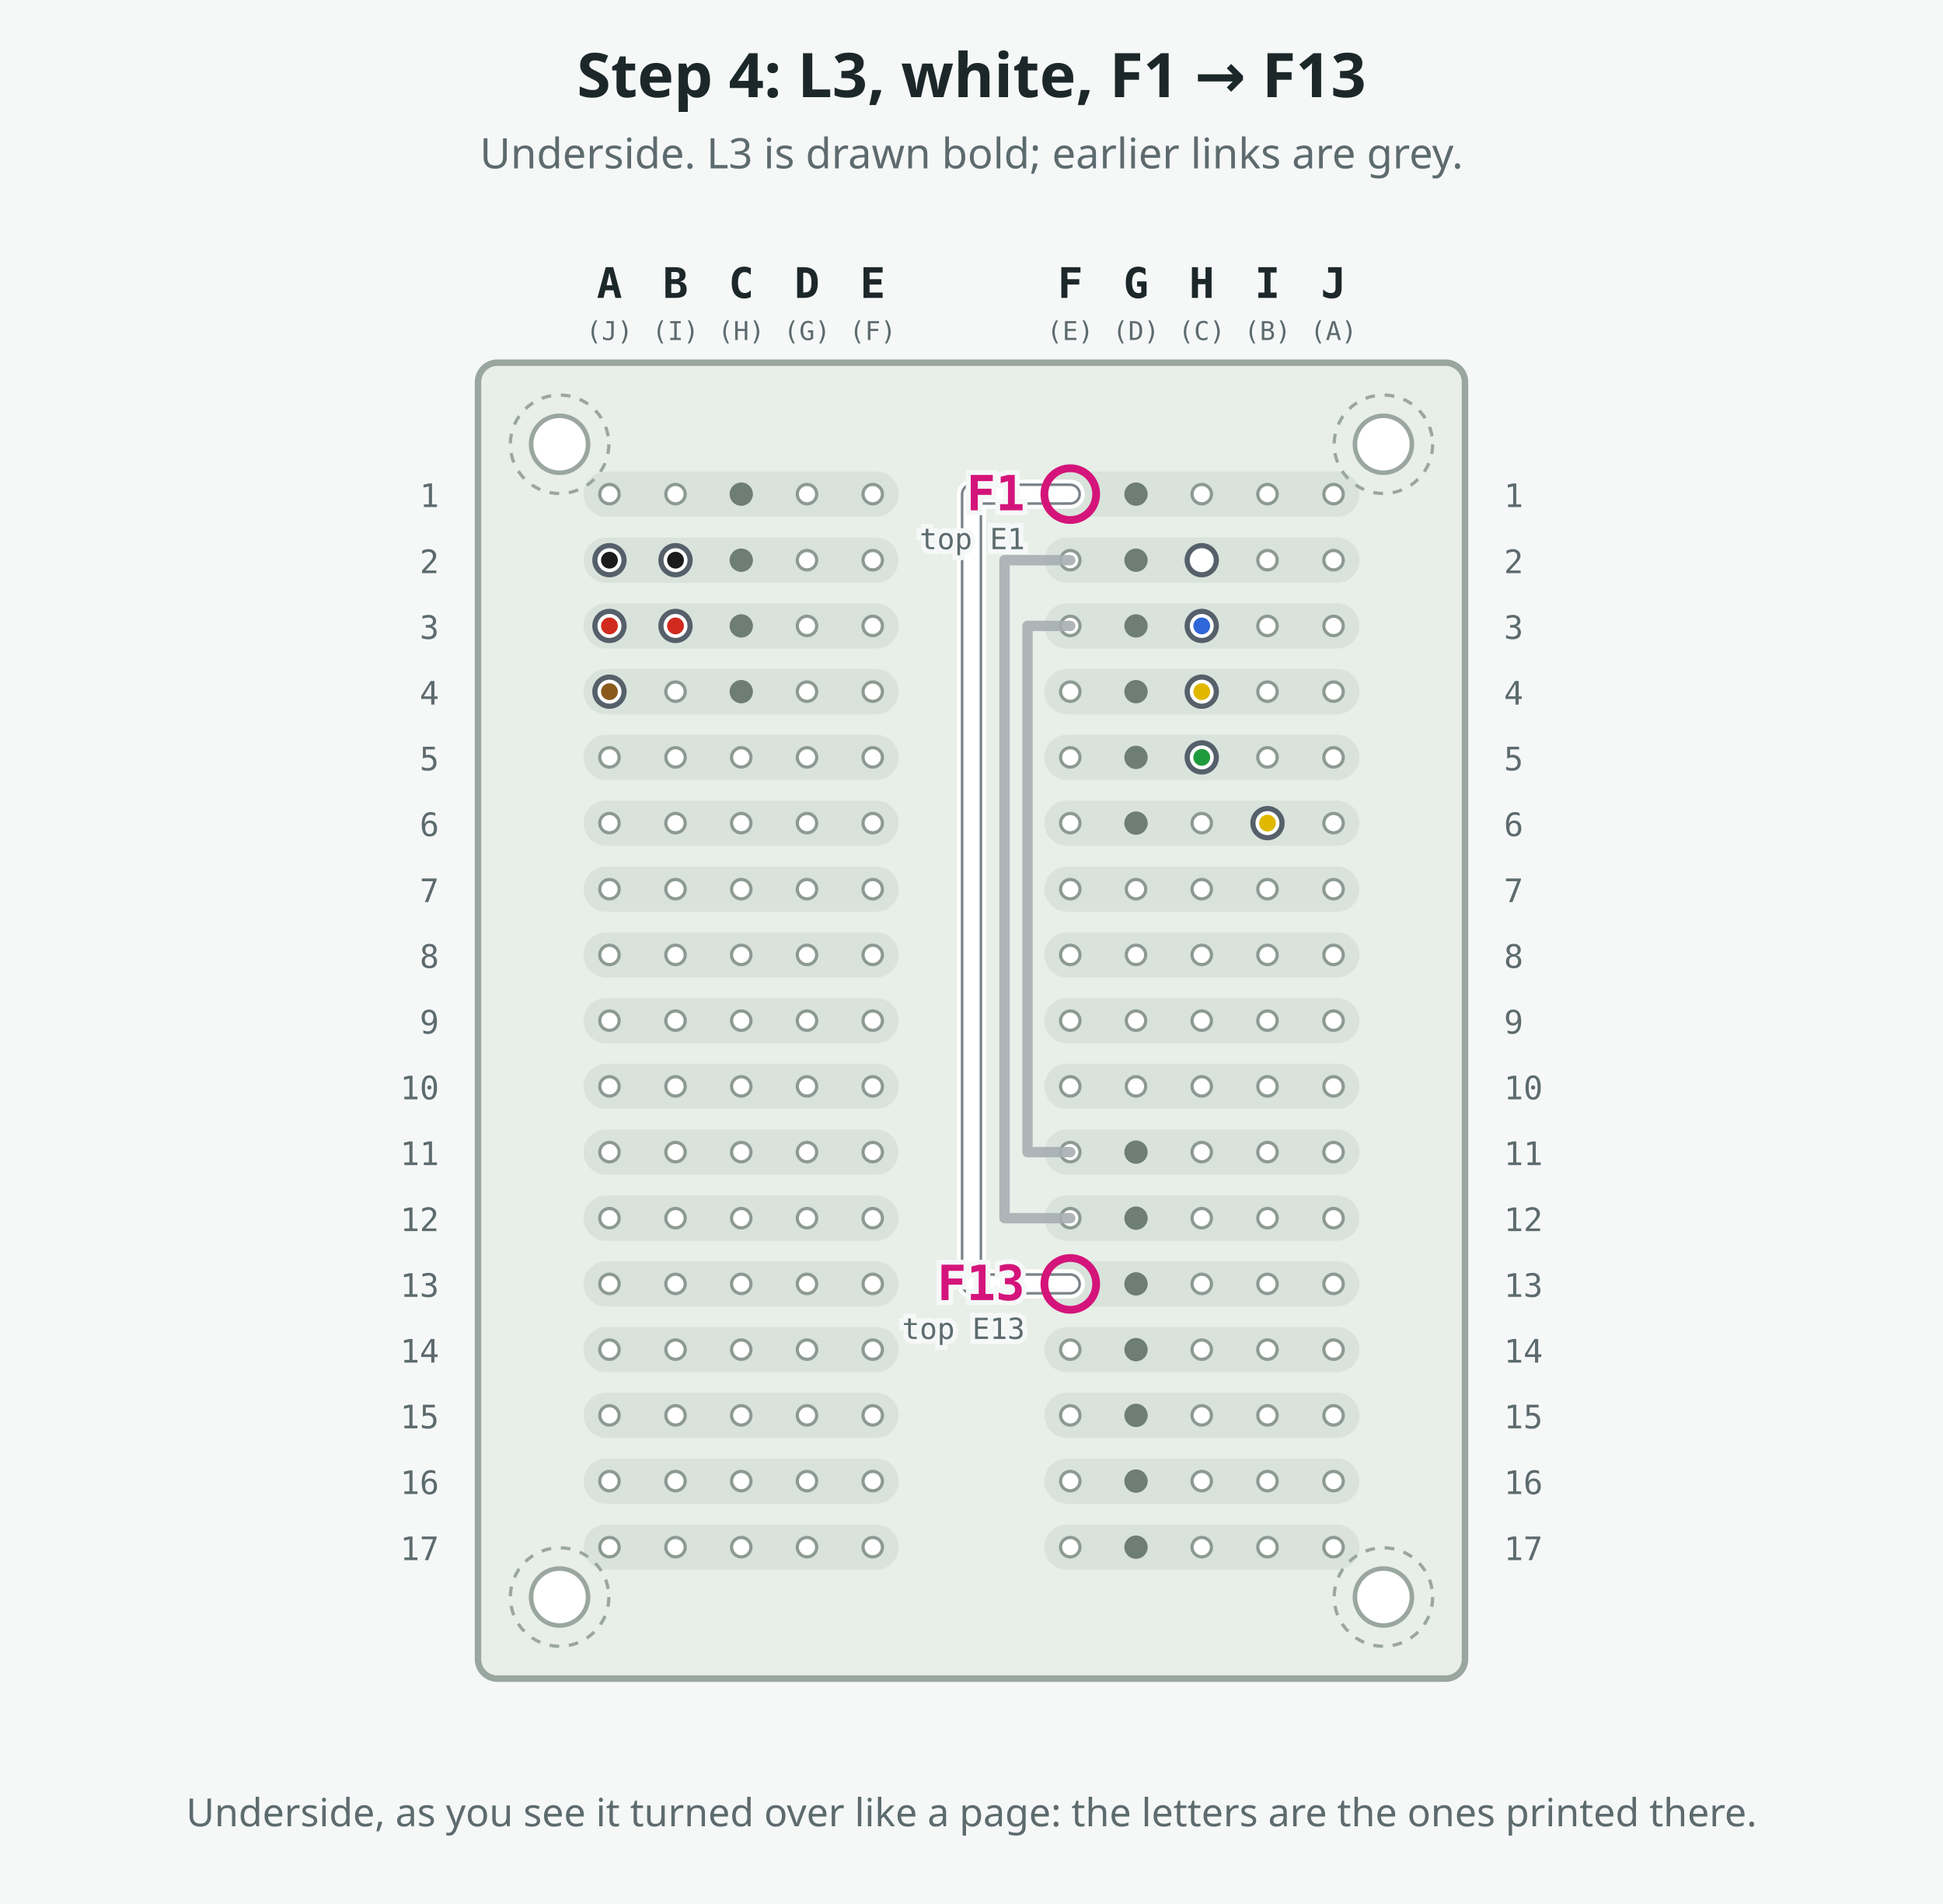
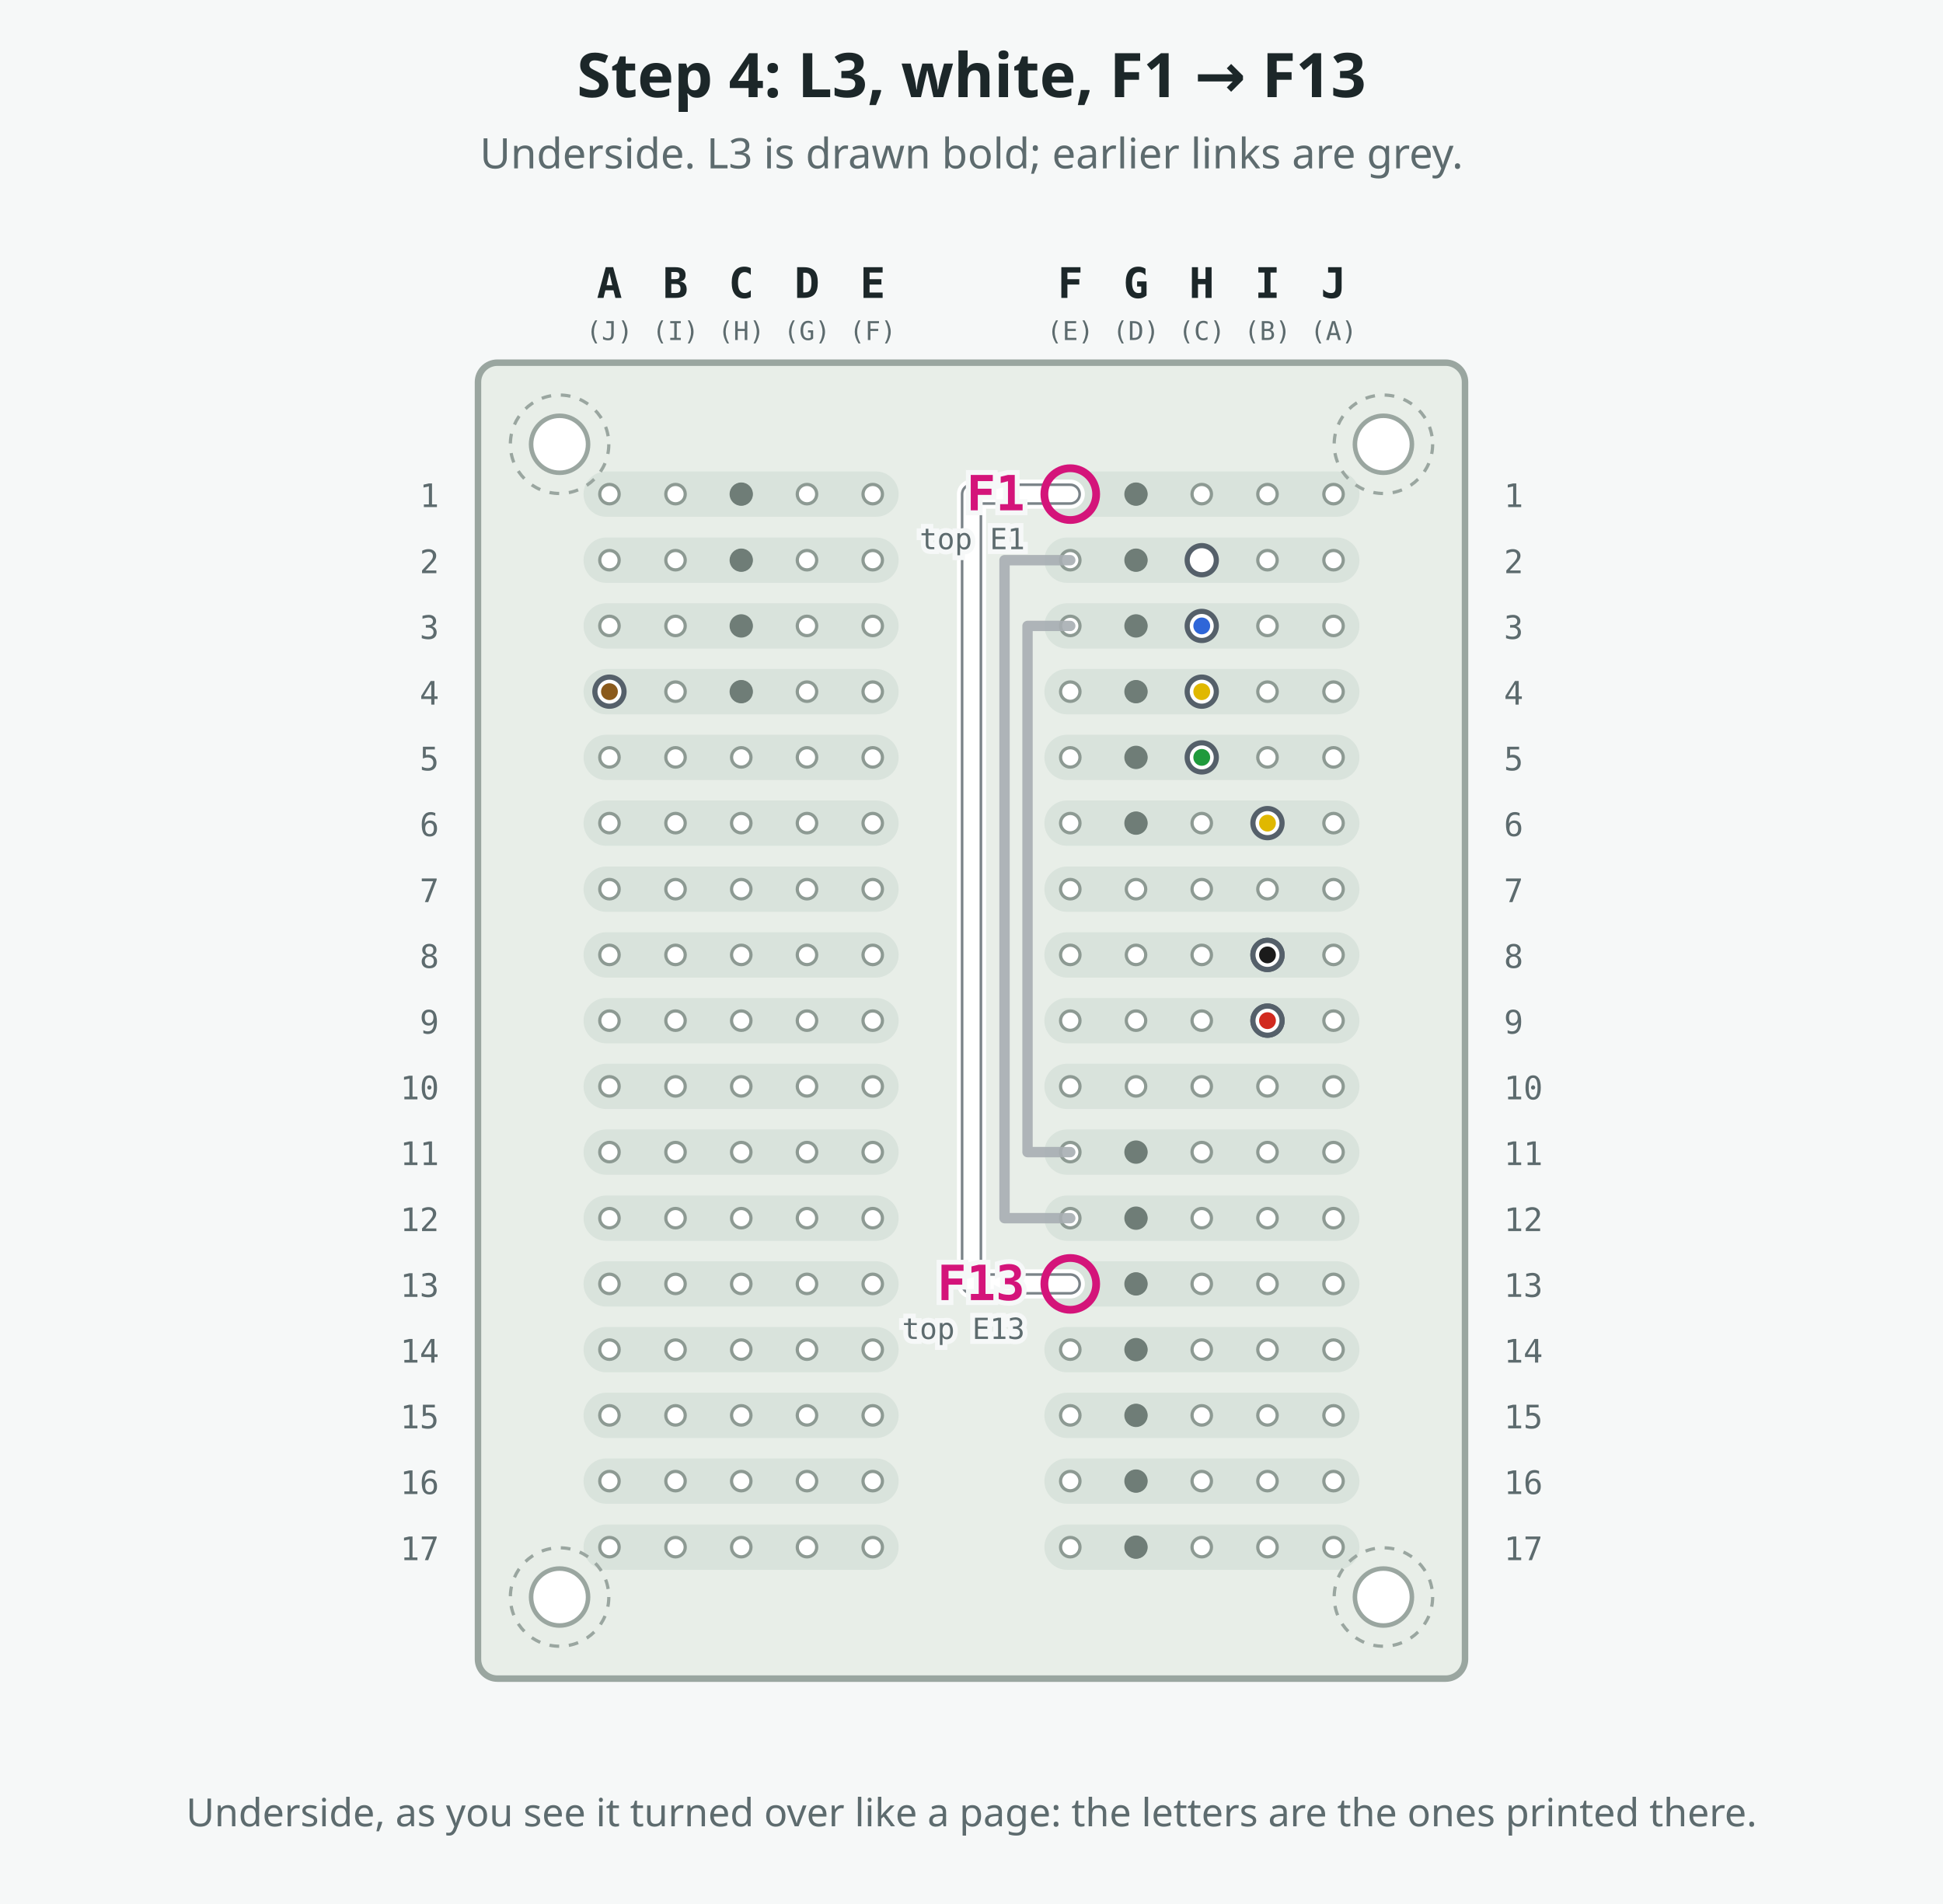
<svg xmlns="http://www.w3.org/2000/svg" viewBox="0 0 600 588" role="img" aria-label="Step 4: L3, white, F1 → F13. Underside. L3 is drawn bold; earlier links are grey.">
  <rect width="600" height="588" fill="#f6f8f8" />
  <text x="300.0" y="30" text-anchor="middle" font-size="19" font-weight="700" fill="#1c2729" font-family="IBM Plex Sans,ui-sans-serif,system-ui,sans-serif">Step 4: L3, white, F1 → F13</text>
  <text x="300.0" y="52" text-anchor="middle" font-size="13" fill="#5d6b6e" font-family="IBM Plex Sans,ui-sans-serif,system-ui,sans-serif">Underside. L3 is drawn bold; earlier links are grey.</text>
  <rect x="147.6" y="112.0" width="304.8" height="406.4" rx="6" fill="#e8eee8" stroke="#9aa6a0" stroke-width="2" />
  <rect x="322.5" y="145.6" width="97.3" height="14" rx="7" fill="#d9e3dc" />
  <rect x="180.2" y="145.6" width="97.3" height="14" rx="7" fill="#d9e3dc" />
  <rect x="322.5" y="166.0" width="97.3" height="14" rx="7" fill="#d9e3dc" />
  <rect x="180.2" y="166.0" width="97.3" height="14" rx="7" fill="#d9e3dc" />
  <rect x="322.5" y="186.3" width="97.3" height="14" rx="7" fill="#d9e3dc" />
  <rect x="180.2" y="186.3" width="97.3" height="14" rx="7" fill="#d9e3dc" />
  <rect x="322.5" y="206.6" width="97.3" height="14" rx="7" fill="#d9e3dc" />
  <rect x="180.2" y="206.6" width="97.3" height="14" rx="7" fill="#d9e3dc" />
  <rect x="322.5" y="226.9" width="97.3" height="14" rx="7" fill="#d9e3dc" />
  <rect x="180.2" y="226.9" width="97.3" height="14" rx="7" fill="#d9e3dc" />
  <rect x="322.5" y="247.2" width="97.3" height="14" rx="7" fill="#d9e3dc" />
  <rect x="180.2" y="247.2" width="97.3" height="14" rx="7" fill="#d9e3dc" />
  <rect x="322.5" y="267.6" width="97.3" height="14" rx="7" fill="#d9e3dc" />
  <rect x="180.2" y="267.6" width="97.3" height="14" rx="7" fill="#d9e3dc" />
  <rect x="322.5" y="287.9" width="97.3" height="14" rx="7" fill="#d9e3dc" />
  <rect x="180.2" y="287.9" width="97.3" height="14" rx="7" fill="#d9e3dc" />
  <rect x="322.5" y="308.2" width="97.3" height="14" rx="7" fill="#d9e3dc" />
  <rect x="180.2" y="308.2" width="97.3" height="14" rx="7" fill="#d9e3dc" />
  <rect x="322.5" y="328.5" width="97.3" height="14" rx="7" fill="#d9e3dc" />
  <rect x="180.2" y="328.5" width="97.3" height="14" rx="7" fill="#d9e3dc" />
  <rect x="322.5" y="348.8" width="97.3" height="14" rx="7" fill="#d9e3dc" />
  <rect x="180.2" y="348.8" width="97.3" height="14" rx="7" fill="#d9e3dc" />
  <rect x="322.5" y="369.2" width="97.3" height="14" rx="7" fill="#d9e3dc" />
  <rect x="180.2" y="369.2" width="97.3" height="14" rx="7" fill="#d9e3dc" />
  <rect x="322.5" y="389.5" width="97.3" height="14" rx="7" fill="#d9e3dc" />
  <rect x="180.2" y="389.5" width="97.3" height="14" rx="7" fill="#d9e3dc" />
  <rect x="322.5" y="409.8" width="97.3" height="14" rx="7" fill="#d9e3dc" />
  <rect x="180.2" y="409.8" width="97.3" height="14" rx="7" fill="#d9e3dc" />
  <rect x="322.5" y="430.1" width="97.3" height="14" rx="7" fill="#d9e3dc" />
  <rect x="180.2" y="430.1" width="97.3" height="14" rx="7" fill="#d9e3dc" />
  <rect x="322.5" y="450.4" width="97.3" height="14" rx="7" fill="#d9e3dc" />
  <rect x="180.2" y="450.4" width="97.3" height="14" rx="7" fill="#d9e3dc" />
  <rect x="322.5" y="470.8" width="97.3" height="14" rx="7" fill="#d9e3dc" />
  <rect x="180.2" y="470.8" width="97.3" height="14" rx="7" fill="#d9e3dc" />
  <circle cx="411.8" cy="152.6" r="3" fill="#ffffff" stroke="#8d9a93" stroke-width="1" />
  <circle cx="391.4" cy="152.6" r="3" fill="#ffffff" stroke="#8d9a93" stroke-width="1" />
  <circle cx="371.1" cy="152.6" r="3" fill="#ffffff" stroke="#8d9a93" stroke-width="1" />
  <circle cx="350.8" cy="152.6" r="3" fill="#ffffff" stroke="#8d9a93" stroke-width="1" />
  <circle cx="330.5" cy="152.6" r="3" fill="#ffffff" stroke="#8d9a93" stroke-width="1" />
  <circle cx="269.5" cy="152.6" r="3" fill="#ffffff" stroke="#8d9a93" stroke-width="1" />
  <circle cx="249.2" cy="152.6" r="3" fill="#ffffff" stroke="#8d9a93" stroke-width="1" />
  <circle cx="228.9" cy="152.6" r="3" fill="#ffffff" stroke="#8d9a93" stroke-width="1" />
  <circle cx="208.6" cy="152.6" r="3" fill="#ffffff" stroke="#8d9a93" stroke-width="1" />
  <circle cx="188.2" cy="152.6" r="3" fill="#ffffff" stroke="#8d9a93" stroke-width="1" />
  <circle cx="411.8" cy="173.0" r="3" fill="#ffffff" stroke="#8d9a93" stroke-width="1" />
  <circle cx="391.4" cy="173.0" r="3" fill="#ffffff" stroke="#8d9a93" stroke-width="1" />
  <circle cx="371.1" cy="173.0" r="3" fill="#ffffff" stroke="#8d9a93" stroke-width="1" />
  <circle cx="350.8" cy="173.0" r="3" fill="#ffffff" stroke="#8d9a93" stroke-width="1" />
  <circle cx="330.5" cy="173.0" r="3" fill="#ffffff" stroke="#8d9a93" stroke-width="1" />
  <circle cx="269.5" cy="173.0" r="3" fill="#ffffff" stroke="#8d9a93" stroke-width="1" />
  <circle cx="249.2" cy="173.0" r="3" fill="#ffffff" stroke="#8d9a93" stroke-width="1" />
  <circle cx="228.9" cy="173.0" r="3" fill="#ffffff" stroke="#8d9a93" stroke-width="1" />
  <circle cx="208.6" cy="173.0" r="3" fill="#ffffff" stroke="#8d9a93" stroke-width="1" />
  <circle cx="188.2" cy="173.0" r="3" fill="#ffffff" stroke="#8d9a93" stroke-width="1" />
  <circle cx="411.8" cy="193.3" r="3" fill="#ffffff" stroke="#8d9a93" stroke-width="1" />
  <circle cx="391.4" cy="193.3" r="3" fill="#ffffff" stroke="#8d9a93" stroke-width="1" />
  <circle cx="371.1" cy="193.3" r="3" fill="#ffffff" stroke="#8d9a93" stroke-width="1" />
  <circle cx="350.8" cy="193.3" r="3" fill="#ffffff" stroke="#8d9a93" stroke-width="1" />
  <circle cx="330.5" cy="193.3" r="3" fill="#ffffff" stroke="#8d9a93" stroke-width="1" />
  <circle cx="269.5" cy="193.3" r="3" fill="#ffffff" stroke="#8d9a93" stroke-width="1" />
  <circle cx="249.2" cy="193.3" r="3" fill="#ffffff" stroke="#8d9a93" stroke-width="1" />
  <circle cx="228.9" cy="193.3" r="3" fill="#ffffff" stroke="#8d9a93" stroke-width="1" />
  <circle cx="208.6" cy="193.3" r="3" fill="#ffffff" stroke="#8d9a93" stroke-width="1" />
  <circle cx="188.2" cy="193.3" r="3" fill="#ffffff" stroke="#8d9a93" stroke-width="1" />
  <circle cx="411.8" cy="213.6" r="3" fill="#ffffff" stroke="#8d9a93" stroke-width="1" />
  <circle cx="391.4" cy="213.6" r="3" fill="#ffffff" stroke="#8d9a93" stroke-width="1" />
  <circle cx="371.1" cy="213.6" r="3" fill="#ffffff" stroke="#8d9a93" stroke-width="1" />
  <circle cx="350.8" cy="213.6" r="3" fill="#ffffff" stroke="#8d9a93" stroke-width="1" />
  <circle cx="330.5" cy="213.6" r="3" fill="#ffffff" stroke="#8d9a93" stroke-width="1" />
  <circle cx="269.5" cy="213.6" r="3" fill="#ffffff" stroke="#8d9a93" stroke-width="1" />
  <circle cx="249.2" cy="213.6" r="3" fill="#ffffff" stroke="#8d9a93" stroke-width="1" />
  <circle cx="228.9" cy="213.6" r="3" fill="#ffffff" stroke="#8d9a93" stroke-width="1" />
  <circle cx="208.6" cy="213.6" r="3" fill="#ffffff" stroke="#8d9a93" stroke-width="1" />
  <circle cx="188.2" cy="213.6" r="3" fill="#ffffff" stroke="#8d9a93" stroke-width="1" />
  <circle cx="411.8" cy="233.9" r="3" fill="#ffffff" stroke="#8d9a93" stroke-width="1" />
  <circle cx="391.4" cy="233.9" r="3" fill="#ffffff" stroke="#8d9a93" stroke-width="1" />
  <circle cx="371.1" cy="233.9" r="3" fill="#ffffff" stroke="#8d9a93" stroke-width="1" />
  <circle cx="350.8" cy="233.9" r="3" fill="#ffffff" stroke="#8d9a93" stroke-width="1" />
  <circle cx="330.5" cy="233.9" r="3" fill="#ffffff" stroke="#8d9a93" stroke-width="1" />
  <circle cx="269.5" cy="233.9" r="3" fill="#ffffff" stroke="#8d9a93" stroke-width="1" />
  <circle cx="249.2" cy="233.9" r="3" fill="#ffffff" stroke="#8d9a93" stroke-width="1" />
  <circle cx="228.9" cy="233.9" r="3" fill="#ffffff" stroke="#8d9a93" stroke-width="1" />
  <circle cx="208.6" cy="233.9" r="3" fill="#ffffff" stroke="#8d9a93" stroke-width="1" />
  <circle cx="188.2" cy="233.9" r="3" fill="#ffffff" stroke="#8d9a93" stroke-width="1" />
  <circle cx="411.8" cy="254.2" r="3" fill="#ffffff" stroke="#8d9a93" stroke-width="1" />
  <circle cx="391.4" cy="254.2" r="3" fill="#ffffff" stroke="#8d9a93" stroke-width="1" />
  <circle cx="371.1" cy="254.2" r="3" fill="#ffffff" stroke="#8d9a93" stroke-width="1" />
  <circle cx="350.8" cy="254.2" r="3" fill="#ffffff" stroke="#8d9a93" stroke-width="1" />
  <circle cx="330.5" cy="254.2" r="3" fill="#ffffff" stroke="#8d9a93" stroke-width="1" />
  <circle cx="269.5" cy="254.2" r="3" fill="#ffffff" stroke="#8d9a93" stroke-width="1" />
  <circle cx="249.2" cy="254.2" r="3" fill="#ffffff" stroke="#8d9a93" stroke-width="1" />
  <circle cx="228.9" cy="254.2" r="3" fill="#ffffff" stroke="#8d9a93" stroke-width="1" />
  <circle cx="208.6" cy="254.2" r="3" fill="#ffffff" stroke="#8d9a93" stroke-width="1" />
  <circle cx="188.2" cy="254.2" r="3" fill="#ffffff" stroke="#8d9a93" stroke-width="1" />
  <circle cx="411.8" cy="274.6" r="3" fill="#ffffff" stroke="#8d9a93" stroke-width="1" />
  <circle cx="391.4" cy="274.6" r="3" fill="#ffffff" stroke="#8d9a93" stroke-width="1" />
  <circle cx="371.1" cy="274.6" r="3" fill="#ffffff" stroke="#8d9a93" stroke-width="1" />
  <circle cx="350.8" cy="274.6" r="3" fill="#ffffff" stroke="#8d9a93" stroke-width="1" />
  <circle cx="330.5" cy="274.6" r="3" fill="#ffffff" stroke="#8d9a93" stroke-width="1" />
  <circle cx="269.5" cy="274.6" r="3" fill="#ffffff" stroke="#8d9a93" stroke-width="1" />
  <circle cx="249.2" cy="274.6" r="3" fill="#ffffff" stroke="#8d9a93" stroke-width="1" />
  <circle cx="228.9" cy="274.6" r="3" fill="#ffffff" stroke="#8d9a93" stroke-width="1" />
  <circle cx="208.6" cy="274.6" r="3" fill="#ffffff" stroke="#8d9a93" stroke-width="1" />
  <circle cx="188.2" cy="274.6" r="3" fill="#ffffff" stroke="#8d9a93" stroke-width="1" />
  <circle cx="411.8" cy="294.9" r="3" fill="#ffffff" stroke="#8d9a93" stroke-width="1" />
  <circle cx="391.4" cy="294.9" r="3" fill="#ffffff" stroke="#8d9a93" stroke-width="1" />
  <circle cx="371.1" cy="294.9" r="3" fill="#ffffff" stroke="#8d9a93" stroke-width="1" />
  <circle cx="350.8" cy="294.9" r="3" fill="#ffffff" stroke="#8d9a93" stroke-width="1" />
  <circle cx="330.5" cy="294.9" r="3" fill="#ffffff" stroke="#8d9a93" stroke-width="1" />
  <circle cx="269.5" cy="294.9" r="3" fill="#ffffff" stroke="#8d9a93" stroke-width="1" />
  <circle cx="249.2" cy="294.9" r="3" fill="#ffffff" stroke="#8d9a93" stroke-width="1" />
  <circle cx="228.9" cy="294.9" r="3" fill="#ffffff" stroke="#8d9a93" stroke-width="1" />
  <circle cx="208.6" cy="294.9" r="3" fill="#ffffff" stroke="#8d9a93" stroke-width="1" />
  <circle cx="188.2" cy="294.9" r="3" fill="#ffffff" stroke="#8d9a93" stroke-width="1" />
  <circle cx="411.8" cy="315.2" r="3" fill="#ffffff" stroke="#8d9a93" stroke-width="1" />
  <circle cx="391.4" cy="315.2" r="3" fill="#ffffff" stroke="#8d9a93" stroke-width="1" />
  <circle cx="371.1" cy="315.2" r="3" fill="#ffffff" stroke="#8d9a93" stroke-width="1" />
  <circle cx="350.8" cy="315.2" r="3" fill="#ffffff" stroke="#8d9a93" stroke-width="1" />
  <circle cx="330.5" cy="315.2" r="3" fill="#ffffff" stroke="#8d9a93" stroke-width="1" />
  <circle cx="269.5" cy="315.2" r="3" fill="#ffffff" stroke="#8d9a93" stroke-width="1" />
  <circle cx="249.2" cy="315.2" r="3" fill="#ffffff" stroke="#8d9a93" stroke-width="1" />
  <circle cx="228.9" cy="315.2" r="3" fill="#ffffff" stroke="#8d9a93" stroke-width="1" />
  <circle cx="208.6" cy="315.2" r="3" fill="#ffffff" stroke="#8d9a93" stroke-width="1" />
  <circle cx="188.2" cy="315.2" r="3" fill="#ffffff" stroke="#8d9a93" stroke-width="1" />
  <circle cx="411.8" cy="335.5" r="3" fill="#ffffff" stroke="#8d9a93" stroke-width="1" />
  <circle cx="391.4" cy="335.5" r="3" fill="#ffffff" stroke="#8d9a93" stroke-width="1" />
  <circle cx="371.1" cy="335.5" r="3" fill="#ffffff" stroke="#8d9a93" stroke-width="1" />
  <circle cx="350.8" cy="335.5" r="3" fill="#ffffff" stroke="#8d9a93" stroke-width="1" />
  <circle cx="330.5" cy="335.5" r="3" fill="#ffffff" stroke="#8d9a93" stroke-width="1" />
  <circle cx="269.5" cy="335.5" r="3" fill="#ffffff" stroke="#8d9a93" stroke-width="1" />
  <circle cx="249.2" cy="335.5" r="3" fill="#ffffff" stroke="#8d9a93" stroke-width="1" />
  <circle cx="228.9" cy="335.5" r="3" fill="#ffffff" stroke="#8d9a93" stroke-width="1" />
  <circle cx="208.6" cy="335.5" r="3" fill="#ffffff" stroke="#8d9a93" stroke-width="1" />
  <circle cx="188.2" cy="335.5" r="3" fill="#ffffff" stroke="#8d9a93" stroke-width="1" />
  <circle cx="411.8" cy="355.8" r="3" fill="#ffffff" stroke="#8d9a93" stroke-width="1" />
  <circle cx="391.4" cy="355.8" r="3" fill="#ffffff" stroke="#8d9a93" stroke-width="1" />
  <circle cx="371.1" cy="355.8" r="3" fill="#ffffff" stroke="#8d9a93" stroke-width="1" />
  <circle cx="350.8" cy="355.8" r="3" fill="#ffffff" stroke="#8d9a93" stroke-width="1" />
  <circle cx="330.5" cy="355.8" r="3" fill="#ffffff" stroke="#8d9a93" stroke-width="1" />
  <circle cx="269.5" cy="355.8" r="3" fill="#ffffff" stroke="#8d9a93" stroke-width="1" />
  <circle cx="249.2" cy="355.8" r="3" fill="#ffffff" stroke="#8d9a93" stroke-width="1" />
  <circle cx="228.9" cy="355.8" r="3" fill="#ffffff" stroke="#8d9a93" stroke-width="1" />
  <circle cx="208.6" cy="355.8" r="3" fill="#ffffff" stroke="#8d9a93" stroke-width="1" />
  <circle cx="188.2" cy="355.8" r="3" fill="#ffffff" stroke="#8d9a93" stroke-width="1" />
  <circle cx="411.8" cy="376.2" r="3" fill="#ffffff" stroke="#8d9a93" stroke-width="1" />
  <circle cx="391.4" cy="376.2" r="3" fill="#ffffff" stroke="#8d9a93" stroke-width="1" />
  <circle cx="371.1" cy="376.2" r="3" fill="#ffffff" stroke="#8d9a93" stroke-width="1" />
  <circle cx="350.8" cy="376.2" r="3" fill="#ffffff" stroke="#8d9a93" stroke-width="1" />
  <circle cx="330.5" cy="376.2" r="3" fill="#ffffff" stroke="#8d9a93" stroke-width="1" />
  <circle cx="269.5" cy="376.2" r="3" fill="#ffffff" stroke="#8d9a93" stroke-width="1" />
  <circle cx="249.2" cy="376.2" r="3" fill="#ffffff" stroke="#8d9a93" stroke-width="1" />
  <circle cx="228.9" cy="376.2" r="3" fill="#ffffff" stroke="#8d9a93" stroke-width="1" />
  <circle cx="208.6" cy="376.2" r="3" fill="#ffffff" stroke="#8d9a93" stroke-width="1" />
  <circle cx="188.2" cy="376.2" r="3" fill="#ffffff" stroke="#8d9a93" stroke-width="1" />
  <circle cx="411.8" cy="396.5" r="3" fill="#ffffff" stroke="#8d9a93" stroke-width="1" />
  <circle cx="391.4" cy="396.5" r="3" fill="#ffffff" stroke="#8d9a93" stroke-width="1" />
  <circle cx="371.1" cy="396.5" r="3" fill="#ffffff" stroke="#8d9a93" stroke-width="1" />
  <circle cx="350.8" cy="396.5" r="3" fill="#ffffff" stroke="#8d9a93" stroke-width="1" />
  <circle cx="330.5" cy="396.5" r="3" fill="#ffffff" stroke="#8d9a93" stroke-width="1" />
  <circle cx="269.5" cy="396.5" r="3" fill="#ffffff" stroke="#8d9a93" stroke-width="1" />
  <circle cx="249.2" cy="396.5" r="3" fill="#ffffff" stroke="#8d9a93" stroke-width="1" />
  <circle cx="228.9" cy="396.5" r="3" fill="#ffffff" stroke="#8d9a93" stroke-width="1" />
  <circle cx="208.6" cy="396.5" r="3" fill="#ffffff" stroke="#8d9a93" stroke-width="1" />
  <circle cx="188.2" cy="396.5" r="3" fill="#ffffff" stroke="#8d9a93" stroke-width="1" />
  <circle cx="411.8" cy="416.8" r="3" fill="#ffffff" stroke="#8d9a93" stroke-width="1" />
  <circle cx="391.4" cy="416.8" r="3" fill="#ffffff" stroke="#8d9a93" stroke-width="1" />
  <circle cx="371.1" cy="416.8" r="3" fill="#ffffff" stroke="#8d9a93" stroke-width="1" />
  <circle cx="350.8" cy="416.8" r="3" fill="#ffffff" stroke="#8d9a93" stroke-width="1" />
  <circle cx="330.5" cy="416.8" r="3" fill="#ffffff" stroke="#8d9a93" stroke-width="1" />
  <circle cx="269.5" cy="416.8" r="3" fill="#ffffff" stroke="#8d9a93" stroke-width="1" />
  <circle cx="249.2" cy="416.8" r="3" fill="#ffffff" stroke="#8d9a93" stroke-width="1" />
  <circle cx="228.9" cy="416.8" r="3" fill="#ffffff" stroke="#8d9a93" stroke-width="1" />
  <circle cx="208.6" cy="416.8" r="3" fill="#ffffff" stroke="#8d9a93" stroke-width="1" />
  <circle cx="188.2" cy="416.8" r="3" fill="#ffffff" stroke="#8d9a93" stroke-width="1" />
  <circle cx="411.8" cy="437.1" r="3" fill="#ffffff" stroke="#8d9a93" stroke-width="1" />
  <circle cx="391.4" cy="437.1" r="3" fill="#ffffff" stroke="#8d9a93" stroke-width="1" />
  <circle cx="371.1" cy="437.1" r="3" fill="#ffffff" stroke="#8d9a93" stroke-width="1" />
  <circle cx="350.8" cy="437.1" r="3" fill="#ffffff" stroke="#8d9a93" stroke-width="1" />
  <circle cx="330.5" cy="437.1" r="3" fill="#ffffff" stroke="#8d9a93" stroke-width="1" />
  <circle cx="269.5" cy="437.1" r="3" fill="#ffffff" stroke="#8d9a93" stroke-width="1" />
  <circle cx="249.2" cy="437.1" r="3" fill="#ffffff" stroke="#8d9a93" stroke-width="1" />
  <circle cx="228.9" cy="437.1" r="3" fill="#ffffff" stroke="#8d9a93" stroke-width="1" />
  <circle cx="208.6" cy="437.1" r="3" fill="#ffffff" stroke="#8d9a93" stroke-width="1" />
  <circle cx="188.2" cy="437.1" r="3" fill="#ffffff" stroke="#8d9a93" stroke-width="1" />
  <circle cx="411.8" cy="457.4" r="3" fill="#ffffff" stroke="#8d9a93" stroke-width="1" />
  <circle cx="391.4" cy="457.4" r="3" fill="#ffffff" stroke="#8d9a93" stroke-width="1" />
  <circle cx="371.1" cy="457.4" r="3" fill="#ffffff" stroke="#8d9a93" stroke-width="1" />
  <circle cx="350.8" cy="457.4" r="3" fill="#ffffff" stroke="#8d9a93" stroke-width="1" />
  <circle cx="330.5" cy="457.4" r="3" fill="#ffffff" stroke="#8d9a93" stroke-width="1" />
  <circle cx="269.5" cy="457.4" r="3" fill="#ffffff" stroke="#8d9a93" stroke-width="1" />
  <circle cx="249.2" cy="457.4" r="3" fill="#ffffff" stroke="#8d9a93" stroke-width="1" />
  <circle cx="228.9" cy="457.4" r="3" fill="#ffffff" stroke="#8d9a93" stroke-width="1" />
  <circle cx="208.6" cy="457.4" r="3" fill="#ffffff" stroke="#8d9a93" stroke-width="1" />
  <circle cx="188.2" cy="457.4" r="3" fill="#ffffff" stroke="#8d9a93" stroke-width="1" />
  <circle cx="411.8" cy="477.8" r="3" fill="#ffffff" stroke="#8d9a93" stroke-width="1" />
  <circle cx="391.4" cy="477.8" r="3" fill="#ffffff" stroke="#8d9a93" stroke-width="1" />
  <circle cx="371.1" cy="477.8" r="3" fill="#ffffff" stroke="#8d9a93" stroke-width="1" />
  <circle cx="350.8" cy="477.8" r="3" fill="#ffffff" stroke="#8d9a93" stroke-width="1" />
  <circle cx="330.5" cy="477.8" r="3" fill="#ffffff" stroke="#8d9a93" stroke-width="1" />
  <circle cx="269.5" cy="477.8" r="3" fill="#ffffff" stroke="#8d9a93" stroke-width="1" />
  <circle cx="249.2" cy="477.8" r="3" fill="#ffffff" stroke="#8d9a93" stroke-width="1" />
  <circle cx="228.9" cy="477.8" r="3" fill="#ffffff" stroke="#8d9a93" stroke-width="1" />
  <circle cx="208.6" cy="477.8" r="3" fill="#ffffff" stroke="#8d9a93" stroke-width="1" />
  <circle cx="188.2" cy="477.8" r="3" fill="#ffffff" stroke="#8d9a93" stroke-width="1" />
  <circle cx="427.2" cy="137.2" r="15.2" fill="none" stroke="#9aa6a0" stroke-width="1" stroke-dasharray="3 3" />
  <circle cx="427.2" cy="137.2" r="8.8" fill="#ffffff" stroke="#9aa6a0" stroke-width="1.4" />
  <circle cx="427.2" cy="493.2" r="15.2" fill="none" stroke="#9aa6a0" stroke-width="1" stroke-dasharray="3 3" />
  <circle cx="427.2" cy="493.2" r="8.8" fill="#ffffff" stroke="#9aa6a0" stroke-width="1.4" />
  <circle cx="172.8" cy="137.2" r="15.2" fill="none" stroke="#9aa6a0" stroke-width="1" stroke-dasharray="3 3" />
  <circle cx="172.8" cy="137.2" r="8.8" fill="#ffffff" stroke="#9aa6a0" stroke-width="1.4" />
  <circle cx="172.8" cy="493.2" r="15.2" fill="none" stroke="#9aa6a0" stroke-width="1" stroke-dasharray="3 3" />
  <circle cx="172.8" cy="493.2" r="8.8" fill="#ffffff" stroke="#9aa6a0" stroke-width="1.4" />
  <text x="411.8" y="92" text-anchor="middle" font-size="13" font-weight="700" fill="#1c2729" font-family="IBM Plex Mono,ui-monospace,SFMono-Regular,Menlo,monospace">J</text>
  <text x="411.8" y="105" text-anchor="middle" font-size="8" fill="#5d6b6e" font-family="IBM Plex Mono,ui-monospace,SFMono-Regular,Menlo,monospace">(A)</text>
  <text x="391.4" y="92" text-anchor="middle" font-size="13" font-weight="700" fill="#1c2729" font-family="IBM Plex Mono,ui-monospace,SFMono-Regular,Menlo,monospace">I</text>
  <text x="391.4" y="105" text-anchor="middle" font-size="8" fill="#5d6b6e" font-family="IBM Plex Mono,ui-monospace,SFMono-Regular,Menlo,monospace">(B)</text>
  <text x="371.1" y="92" text-anchor="middle" font-size="13" font-weight="700" fill="#1c2729" font-family="IBM Plex Mono,ui-monospace,SFMono-Regular,Menlo,monospace">H</text>
  <text x="371.1" y="105" text-anchor="middle" font-size="8" fill="#5d6b6e" font-family="IBM Plex Mono,ui-monospace,SFMono-Regular,Menlo,monospace">(C)</text>
  <text x="350.8" y="92" text-anchor="middle" font-size="13" font-weight="700" fill="#1c2729" font-family="IBM Plex Mono,ui-monospace,SFMono-Regular,Menlo,monospace">G</text>
  <text x="350.8" y="105" text-anchor="middle" font-size="8" fill="#5d6b6e" font-family="IBM Plex Mono,ui-monospace,SFMono-Regular,Menlo,monospace">(D)</text>
  <text x="330.5" y="92" text-anchor="middle" font-size="13" font-weight="700" fill="#1c2729" font-family="IBM Plex Mono,ui-monospace,SFMono-Regular,Menlo,monospace">F</text>
  <text x="330.5" y="105" text-anchor="middle" font-size="8" fill="#5d6b6e" font-family="IBM Plex Mono,ui-monospace,SFMono-Regular,Menlo,monospace">(E)</text>
  <text x="269.5" y="92" text-anchor="middle" font-size="13" font-weight="700" fill="#1c2729" font-family="IBM Plex Mono,ui-monospace,SFMono-Regular,Menlo,monospace">E</text>
  <text x="269.5" y="105" text-anchor="middle" font-size="8" fill="#5d6b6e" font-family="IBM Plex Mono,ui-monospace,SFMono-Regular,Menlo,monospace">(F)</text>
  <text x="249.2" y="92" text-anchor="middle" font-size="13" font-weight="700" fill="#1c2729" font-family="IBM Plex Mono,ui-monospace,SFMono-Regular,Menlo,monospace">D</text>
  <text x="249.2" y="105" text-anchor="middle" font-size="8" fill="#5d6b6e" font-family="IBM Plex Mono,ui-monospace,SFMono-Regular,Menlo,monospace">(G)</text>
  <text x="228.9" y="92" text-anchor="middle" font-size="13" font-weight="700" fill="#1c2729" font-family="IBM Plex Mono,ui-monospace,SFMono-Regular,Menlo,monospace">C</text>
  <text x="228.9" y="105" text-anchor="middle" font-size="8" fill="#5d6b6e" font-family="IBM Plex Mono,ui-monospace,SFMono-Regular,Menlo,monospace">(H)</text>
  <text x="208.6" y="92" text-anchor="middle" font-size="13" font-weight="700" fill="#1c2729" font-family="IBM Plex Mono,ui-monospace,SFMono-Regular,Menlo,monospace">B</text>
  <text x="208.6" y="105" text-anchor="middle" font-size="8" fill="#5d6b6e" font-family="IBM Plex Mono,ui-monospace,SFMono-Regular,Menlo,monospace">(I)</text>
  <text x="188.2" y="92" text-anchor="middle" font-size="13" font-weight="700" fill="#1c2729" font-family="IBM Plex Mono,ui-monospace,SFMono-Regular,Menlo,monospace">A</text>
  <text x="188.2" y="105" text-anchor="middle" font-size="8" fill="#5d6b6e" font-family="IBM Plex Mono,ui-monospace,SFMono-Regular,Menlo,monospace">(J)</text>
  <text x="135.6" y="156.6" text-anchor="end" font-size="10" fill="#5d6b6e" font-family="IBM Plex Mono,ui-monospace,SFMono-Regular,Menlo,monospace">1</text>
  <text x="464.4" y="156.6" font-size="10" fill="#5d6b6e" font-family="IBM Plex Mono,ui-monospace,SFMono-Regular,Menlo,monospace">1</text>
  <text x="135.6" y="177.0" text-anchor="end" font-size="10" fill="#5d6b6e" font-family="IBM Plex Mono,ui-monospace,SFMono-Regular,Menlo,monospace">2</text>
  <text x="464.4" y="177.0" font-size="10" fill="#5d6b6e" font-family="IBM Plex Mono,ui-monospace,SFMono-Regular,Menlo,monospace">2</text>
  <text x="135.6" y="197.3" text-anchor="end" font-size="10" fill="#5d6b6e" font-family="IBM Plex Mono,ui-monospace,SFMono-Regular,Menlo,monospace">3</text>
  <text x="464.4" y="197.3" font-size="10" fill="#5d6b6e" font-family="IBM Plex Mono,ui-monospace,SFMono-Regular,Menlo,monospace">3</text>
  <text x="135.6" y="217.6" text-anchor="end" font-size="10" fill="#5d6b6e" font-family="IBM Plex Mono,ui-monospace,SFMono-Regular,Menlo,monospace">4</text>
  <text x="464.4" y="217.6" font-size="10" fill="#5d6b6e" font-family="IBM Plex Mono,ui-monospace,SFMono-Regular,Menlo,monospace">4</text>
  <text x="135.6" y="237.9" text-anchor="end" font-size="10" fill="#5d6b6e" font-family="IBM Plex Mono,ui-monospace,SFMono-Regular,Menlo,monospace">5</text>
  <text x="464.4" y="237.9" font-size="10" fill="#5d6b6e" font-family="IBM Plex Mono,ui-monospace,SFMono-Regular,Menlo,monospace">5</text>
  <text x="135.6" y="258.2" text-anchor="end" font-size="10" fill="#5d6b6e" font-family="IBM Plex Mono,ui-monospace,SFMono-Regular,Menlo,monospace">6</text>
  <text x="464.4" y="258.2" font-size="10" fill="#5d6b6e" font-family="IBM Plex Mono,ui-monospace,SFMono-Regular,Menlo,monospace">6</text>
  <text x="135.6" y="278.6" text-anchor="end" font-size="10" fill="#5d6b6e" font-family="IBM Plex Mono,ui-monospace,SFMono-Regular,Menlo,monospace">7</text>
  <text x="464.4" y="278.6" font-size="10" fill="#5d6b6e" font-family="IBM Plex Mono,ui-monospace,SFMono-Regular,Menlo,monospace">7</text>
  <text x="135.6" y="298.9" text-anchor="end" font-size="10" fill="#5d6b6e" font-family="IBM Plex Mono,ui-monospace,SFMono-Regular,Menlo,monospace">8</text>
  <text x="464.4" y="298.9" font-size="10" fill="#5d6b6e" font-family="IBM Plex Mono,ui-monospace,SFMono-Regular,Menlo,monospace">8</text>
  <text x="135.6" y="319.2" text-anchor="end" font-size="10" fill="#5d6b6e" font-family="IBM Plex Mono,ui-monospace,SFMono-Regular,Menlo,monospace">9</text>
  <text x="464.4" y="319.2" font-size="10" fill="#5d6b6e" font-family="IBM Plex Mono,ui-monospace,SFMono-Regular,Menlo,monospace">9</text>
  <text x="135.6" y="339.5" text-anchor="end" font-size="10" fill="#5d6b6e" font-family="IBM Plex Mono,ui-monospace,SFMono-Regular,Menlo,monospace">10</text>
  <text x="464.4" y="339.5" font-size="10" fill="#5d6b6e" font-family="IBM Plex Mono,ui-monospace,SFMono-Regular,Menlo,monospace">10</text>
  <text x="135.6" y="359.8" text-anchor="end" font-size="10" fill="#5d6b6e" font-family="IBM Plex Mono,ui-monospace,SFMono-Regular,Menlo,monospace">11</text>
  <text x="464.4" y="359.8" font-size="10" fill="#5d6b6e" font-family="IBM Plex Mono,ui-monospace,SFMono-Regular,Menlo,monospace">11</text>
  <text x="135.6" y="380.2" text-anchor="end" font-size="10" fill="#5d6b6e" font-family="IBM Plex Mono,ui-monospace,SFMono-Regular,Menlo,monospace">12</text>
  <text x="464.4" y="380.2" font-size="10" fill="#5d6b6e" font-family="IBM Plex Mono,ui-monospace,SFMono-Regular,Menlo,monospace">12</text>
  <text x="135.6" y="400.5" text-anchor="end" font-size="10" fill="#5d6b6e" font-family="IBM Plex Mono,ui-monospace,SFMono-Regular,Menlo,monospace">13</text>
  <text x="464.4" y="400.5" font-size="10" fill="#5d6b6e" font-family="IBM Plex Mono,ui-monospace,SFMono-Regular,Menlo,monospace">13</text>
  <text x="135.6" y="420.8" text-anchor="end" font-size="10" fill="#5d6b6e" font-family="IBM Plex Mono,ui-monospace,SFMono-Regular,Menlo,monospace">14</text>
  <text x="464.4" y="420.8" font-size="10" fill="#5d6b6e" font-family="IBM Plex Mono,ui-monospace,SFMono-Regular,Menlo,monospace">14</text>
  <text x="135.6" y="441.1" text-anchor="end" font-size="10" fill="#5d6b6e" font-family="IBM Plex Mono,ui-monospace,SFMono-Regular,Menlo,monospace">15</text>
  <text x="464.4" y="441.1" font-size="10" fill="#5d6b6e" font-family="IBM Plex Mono,ui-monospace,SFMono-Regular,Menlo,monospace">15</text>
  <text x="135.6" y="461.4" text-anchor="end" font-size="10" fill="#5d6b6e" font-family="IBM Plex Mono,ui-monospace,SFMono-Regular,Menlo,monospace">16</text>
  <text x="464.4" y="461.4" font-size="10" fill="#5d6b6e" font-family="IBM Plex Mono,ui-monospace,SFMono-Regular,Menlo,monospace">16</text>
  <text x="135.6" y="481.8" text-anchor="end" font-size="10" fill="#5d6b6e" font-family="IBM Plex Mono,ui-monospace,SFMono-Regular,Menlo,monospace">17</text>
  <text x="464.4" y="481.8" font-size="10" fill="#5d6b6e" font-family="IBM Plex Mono,ui-monospace,SFMono-Regular,Menlo,monospace">17</text>
  <circle cx="371.1" cy="173.0" r="4.5" fill="#ffffff" stroke="#55606a" stroke-width="1.6" />
  <circle cx="371.1" cy="173.0" r="2.6" fill="#ffffff" />
  <circle cx="371.1" cy="193.3" r="4.5" fill="#ffffff" stroke="#55606a" stroke-width="1.6" />
  <circle cx="371.1" cy="193.3" r="2.6" fill="#2f66d8" />
  <circle cx="371.1" cy="213.6" r="4.5" fill="#ffffff" stroke="#55606a" stroke-width="1.6" />
  <circle cx="371.1" cy="213.6" r="2.6" fill="#e0b800" />
-   <circle cx="208.6" cy="173.0" r="4.5" fill="#ffffff" stroke="#55606a" stroke-width="1.6" />
-   <circle cx="208.6" cy="173.0" r="2.6" fill="#1b1b1b" />
-   <circle cx="208.6" cy="193.3" r="4.5" fill="#ffffff" stroke="#55606a" stroke-width="1.6" />
-   <circle cx="208.6" cy="193.3" r="2.6" fill="#d12a1f" />
+   <circle cx="391.4" cy="294.9" r="4.5" fill="#ffffff" stroke="#55606a" stroke-width="1.6" />
+   <circle cx="391.4" cy="294.9" r="2.6" fill="#1b1b1b" />
+   <circle cx="391.4" cy="315.2" r="4.5" fill="#ffffff" stroke="#55606a" stroke-width="1.6" />
+   <circle cx="391.4" cy="315.2" r="2.6" fill="#d12a1f" />
  <circle cx="371.1" cy="233.9" r="4.5" fill="#ffffff" stroke="#55606a" stroke-width="1.6" />
  <circle cx="371.1" cy="233.9" r="2.6" fill="#1f9a3c" />
  <circle cx="391.4" cy="254.2" r="4.5" fill="#ffffff" stroke="#55606a" stroke-width="1.6" />
  <circle cx="391.4" cy="254.2" r="2.6" fill="#e0b800" />
-   <circle cx="188.2" cy="173.0" r="4.5" fill="#ffffff" stroke="#55606a" stroke-width="1.6" />
-   <circle cx="188.2" cy="173.0" r="2.6" fill="#1b1b1b" />
-   <circle cx="188.2" cy="193.3" r="4.5" fill="#ffffff" stroke="#55606a" stroke-width="1.6" />
-   <circle cx="188.2" cy="193.3" r="2.6" fill="#d12a1f" />
+   <circle cx="391.4" cy="294.9" r="4.5" fill="#ffffff" stroke="#55606a" stroke-width="1.6" />
+   <circle cx="391.4" cy="294.9" r="2.6" fill="#1b1b1b" />
+   <circle cx="391.4" cy="315.2" r="4.5" fill="#ffffff" stroke="#55606a" stroke-width="1.6" />
+   <circle cx="391.4" cy="315.2" r="2.6" fill="#d12a1f" />
  <circle cx="188.2" cy="213.6" r="4.5" fill="#ffffff" stroke="#55606a" stroke-width="1.6" />
  <circle cx="188.2" cy="213.6" r="2.6" fill="#8a5a1c" />
  <circle cx="350.8" cy="152.6" r="3.6" fill="#6f7d77" />
  <circle cx="350.8" cy="173.0" r="3.6" fill="#6f7d77" />
  <circle cx="350.8" cy="193.3" r="3.6" fill="#6f7d77" />
  <circle cx="350.8" cy="213.6" r="3.6" fill="#6f7d77" />
  <circle cx="350.8" cy="233.9" r="3.6" fill="#6f7d77" />
  <circle cx="350.8" cy="254.2" r="3.6" fill="#6f7d77" />
  <circle cx="228.9" cy="152.6" r="3.6" fill="#6f7d77" />
  <circle cx="228.9" cy="173.0" r="3.6" fill="#6f7d77" />
  <circle cx="228.9" cy="193.3" r="3.6" fill="#6f7d77" />
  <circle cx="228.9" cy="213.6" r="3.6" fill="#6f7d77" />
  <circle cx="350.8" cy="477.8" r="3.6" fill="#6f7d77" />
  <circle cx="350.8" cy="457.4" r="3.6" fill="#6f7d77" />
  <circle cx="350.8" cy="437.1" r="3.6" fill="#6f7d77" />
  <circle cx="350.8" cy="416.8" r="3.6" fill="#6f7d77" />
  <circle cx="350.8" cy="396.5" r="3.6" fill="#6f7d77" />
  <circle cx="350.8" cy="376.2" r="3.6" fill="#6f7d77" />
  <circle cx="350.8" cy="355.8" r="3.6" fill="#6f7d77" />
  <polyline points="330.5,193.3 317.3,193.3 317.3,355.8 330.5,355.8" fill="none" stroke="#a7aeb2" stroke-width="3.2" stroke-linecap="round" stroke-linejoin="round" opacity="0.9" />
  <polyline points="330.5,173.0 310.2,173.0 310.2,376.2 330.5,376.2" fill="none" stroke="#a7aeb2" stroke-width="3.2" stroke-linecap="round" stroke-linejoin="round" opacity="0.9" />
  <polyline points="330.5,152.6 300.0,152.6 300.0,396.5 330.5,396.5" fill="none" stroke="#ffffff" stroke-width="9" stroke-linecap="round" stroke-linejoin="round" />
  <polyline points="330.5,152.6 300.0,152.6 300.0,396.5 330.5,396.5" fill="none" stroke="#7a8388" stroke-width="6.6" stroke-linecap="round" stroke-linejoin="round" />
  <polyline points="330.5,152.6 300.0,152.6 300.0,396.5 330.5,396.5" fill="none" stroke="#ffffff" stroke-width="5" stroke-linecap="round" stroke-linejoin="round" opacity="1.0" />
  <circle cx="330.5" cy="152.6" r="8" fill="none" stroke="#d4147a" stroke-width="2.4" />
  <text x="316.5" y="157.6" text-anchor="end" font-size="15" font-weight="700" fill="#d4147a" stroke="#f6f8f8" stroke-width="3" paint-order="stroke" font-family="IBM Plex Mono,ui-monospace,SFMono-Regular,Menlo,monospace">F1</text>
  <text x="316.5" y="169.6" text-anchor="end" font-size="9" fill="#5d6b6e" stroke="#f6f8f8" stroke-width="3" paint-order="stroke" font-family="IBM Plex Mono,ui-monospace,SFMono-Regular,Menlo,monospace">top E1</text>
  <circle cx="330.5" cy="396.5" r="8" fill="none" stroke="#d4147a" stroke-width="2.4" />
  <text x="316.5" y="401.5" text-anchor="end" font-size="15" font-weight="700" fill="#d4147a" stroke="#f6f8f8" stroke-width="3" paint-order="stroke" font-family="IBM Plex Mono,ui-monospace,SFMono-Regular,Menlo,monospace">F13</text>
  <text x="316.5" y="413.5" text-anchor="end" font-size="9" fill="#5d6b6e" stroke="#f6f8f8" stroke-width="3" paint-order="stroke" font-family="IBM Plex Mono,ui-monospace,SFMono-Regular,Menlo,monospace">top E13</text>
  <text x="300.0" y="564" text-anchor="middle" font-size="12" fill="#5d6b6e" font-family="IBM Plex Sans,ui-sans-serif,system-ui,sans-serif">Underside, as you see it turned over like a page: the letters are the ones printed there.</text>
</svg>
